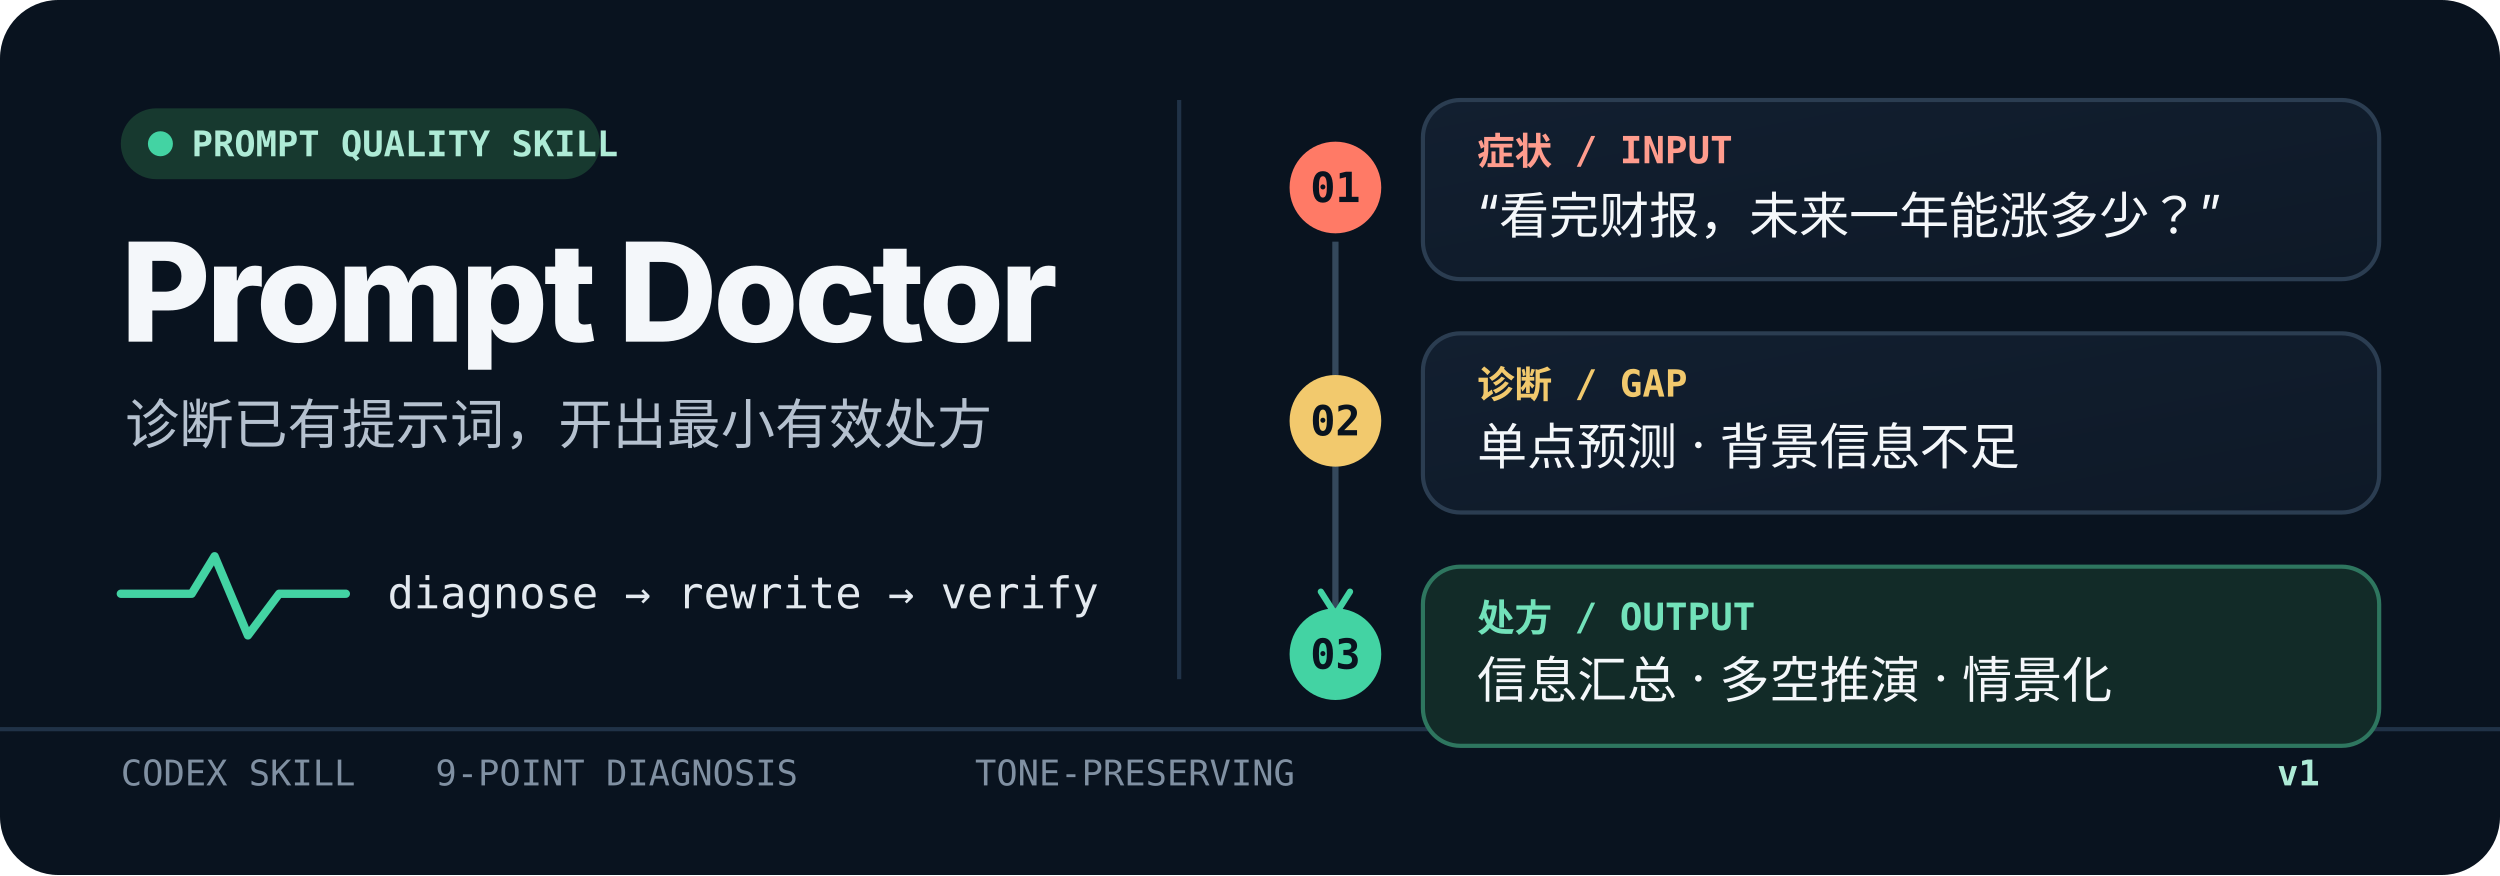
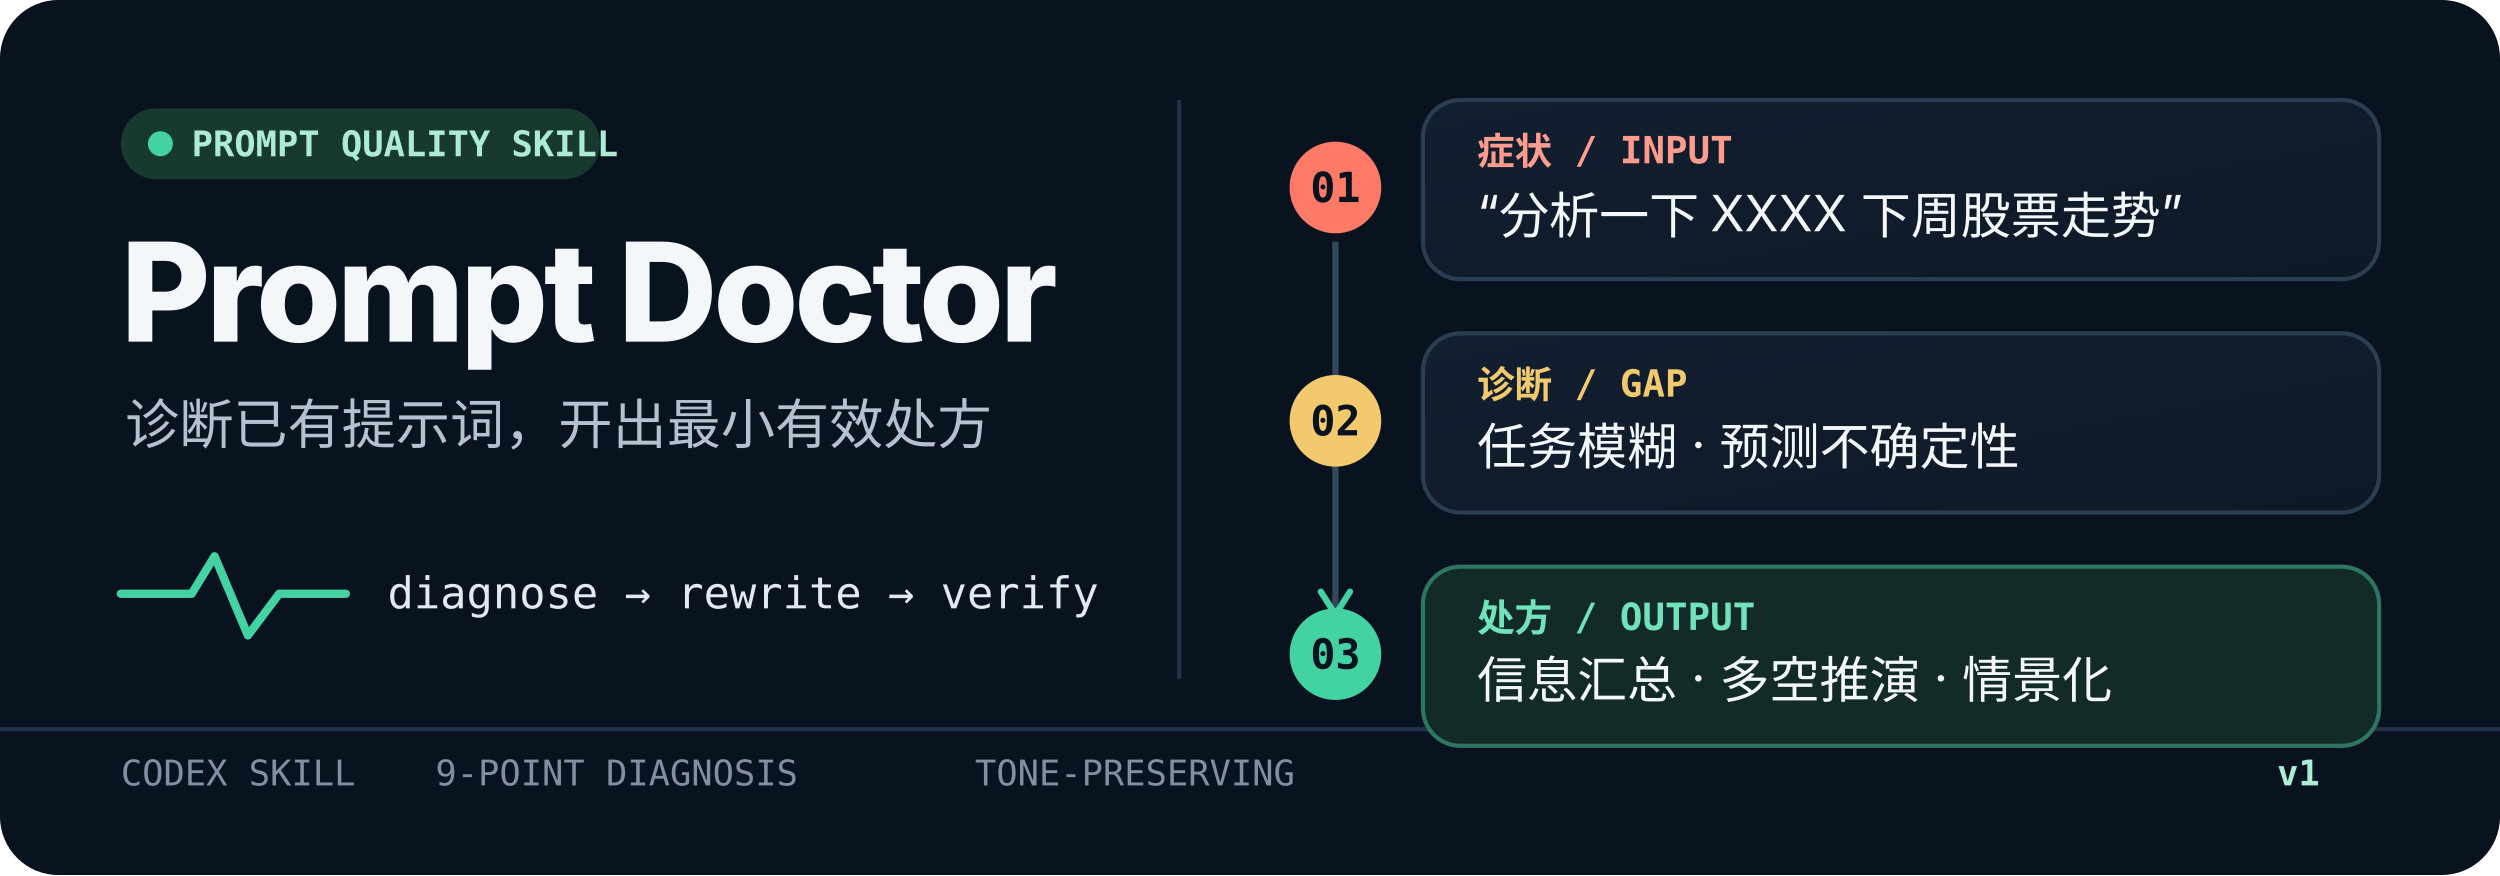
<svg xmlns="http://www.w3.org/2000/svg" width="1200" height="420" viewBox="0 0 1200 420" role="img" aria-labelledby="title desc">
  <defs>
    <linearGradient id="panel" x1="0" y1="0" x2="1" y2="1">
      <stop offset="0" stop-color="#121F30" />
      <stop offset="1" stop-color="#0E1927" />
    </linearGradient>
  </defs>
  <rect width="1200" height="420" rx="28" fill="#09131F" />
  <path d="M0 350 H1200" stroke="#203247" stroke-width="2" />
  <path d="M566 48 V326" stroke="#203247" stroke-width="2" />
  <g id="title-block" transform="translate(58 52)">
    <g aria-label="Prompt quality skill">
      <rect width="230" height="34" rx="17" fill="#17392F" />
      <circle cx="19" cy="17" r="6" fill="#43D3A3" />
      <text x="34" y="23" fill="#AEEBD6" font-family="ui-monospace, SFMono-Regular, Menlo, monospace" font-size="17" font-weight="700">PROMPT QUALITY SKILL</text>
    </g>
    <text x="0" y="112" fill="#F4F7FA" font-family="-apple-system, BlinkMacSystemFont, Segoe UI, PingFang SC, sans-serif" font-size="66" font-weight="760" letter-spacing="-2">Prompt Doctor</text>
    <text x="2" y="161" fill="#B5C1CF" font-family="-apple-system, BlinkMacSystemFont, Segoe UI, PingFang SC, sans-serif" font-size="26">诊断已有提示词，开出最小有效处方</text>
    <g transform="translate(0 211)">
      <path d="M0 22 H34 L45 4 L61 42 L76 22 H108" fill="none" stroke="#43D3A3" stroke-width="4" stroke-linecap="round" stroke-linejoin="round" />
      <text x="128" y="29" fill="#E3E9EF" font-family="ui-monospace, SFMono-Regular, Menlo, monospace" font-size="21">diagnose → rewrite → verify</text>
    </g>
  </g>
  <g id="diagnostic-flow" transform="translate(618 48)">
    <path d="M23 68 V244" stroke="#34485C" stroke-width="3" />
    <path d="M16 236 L23 247 L30 236" fill="none" stroke="#43D3A3" stroke-width="3" stroke-linecap="round" stroke-linejoin="round" />
    <g id="symptom">
      <circle cx="23" cy="42" r="22" fill="#FF7A66" />
      <text x="23" y="49" text-anchor="middle" fill="#09131F" font-family="ui-monospace, SFMono-Regular, Menlo, monospace" font-size="20" font-weight="800">01</text>
      <rect x="65" width="459" height="86" rx="18" fill="url(#panel)" stroke="#2B3D51" stroke-width="2" />
      <text x="91" y="31" fill="#FF9C8D" font-family="ui-monospace, SFMono-Regular, Menlo, monospace" font-size="18" font-weight="700">症状 / INPUT</text>
-       <text x="91" y="63" fill="#F4F7FA" font-family="-apple-system, BlinkMacSystemFont, Segoe UI, PingFang SC, sans-serif" font-size="24">“看完财报，未来一年能涨多少？”</text>
+       <text x="91" y="63" fill="#F4F7FA" font-family="-apple-system, BlinkMacSystemFont, Segoe UI, PingFang SC, sans-serif" font-size="24">“分析一下 XXXX 下周股票走势”</text>
    </g>
    <g id="diagnosis" transform="translate(0 112)">
      <circle cx="23" cy="42" r="22" fill="#F2C96D" />
      <text x="23" y="49" text-anchor="middle" fill="#09131F" font-family="ui-monospace, SFMono-Regular, Menlo, monospace" font-size="20" font-weight="800">02</text>
      <rect x="65" width="459" height="86" rx="18" fill="url(#panel)" stroke="#2B3D51" stroke-width="2" />
      <text x="91" y="31" fill="#F2C96D" font-family="ui-monospace, SFMono-Regular, Menlo, monospace" font-size="18" font-weight="700">诊断 / GAP</text>
-       <text x="91" y="63" fill="#F4F7FA" font-family="-apple-system, BlinkMacSystemFont, Segoe UI, PingFang SC, sans-serif" font-size="24">单点预测 · 背景信息不足</text>
+       <text x="91" y="63" fill="#F4F7FA" font-family="-apple-system, BlinkMacSystemFont, Segoe UI, PingFang SC, sans-serif" font-size="24">任务模糊 · 预测不确定性</text>
    </g>
    <g id="prescription" transform="translate(0 224)">
      <circle cx="23" cy="42" r="22" fill="#43D3A3" />
      <text x="23" y="49" text-anchor="middle" fill="#09131F" font-family="ui-monospace, SFMono-Regular, Menlo, monospace" font-size="20" font-weight="800">03</text>
      <rect x="65" width="459" height="86" rx="18" fill="#122B28" stroke="#2E765F" stroke-width="2" />
      <text x="91" y="31" fill="#72E2BA" font-family="ui-monospace, SFMono-Regular, Menlo, monospace" font-size="18" font-weight="700">处方 / OUTPUT</text>
      <text x="91" y="63" fill="#F4F7FA" font-family="-apple-system, BlinkMacSystemFont, Segoe UI, PingFang SC, sans-serif" font-size="24">信息汇总 · 多空推演 · 情景化</text>
    </g>
  </g>
  <g id="metadata" transform="translate(58 377)">
    <text fill="#8090A2" font-family="ui-monospace, SFMono-Regular, Menlo, monospace" font-size="17">CODEX SKILL</text>
    <text x="151" fill="#8090A2" font-family="ui-monospace, SFMono-Regular, Menlo, monospace" font-size="17">9-POINT DIAGNOSIS</text>
    <text x="410" fill="#8090A2" font-family="ui-monospace, SFMono-Regular, Menlo, monospace" font-size="17">TONE-PRESERVING</text>
    <text x="1035" fill="#AEEBD6" font-family="ui-monospace, SFMono-Regular, Menlo, monospace" font-size="17" font-weight="700">v1</text>
  </g>
</svg>
